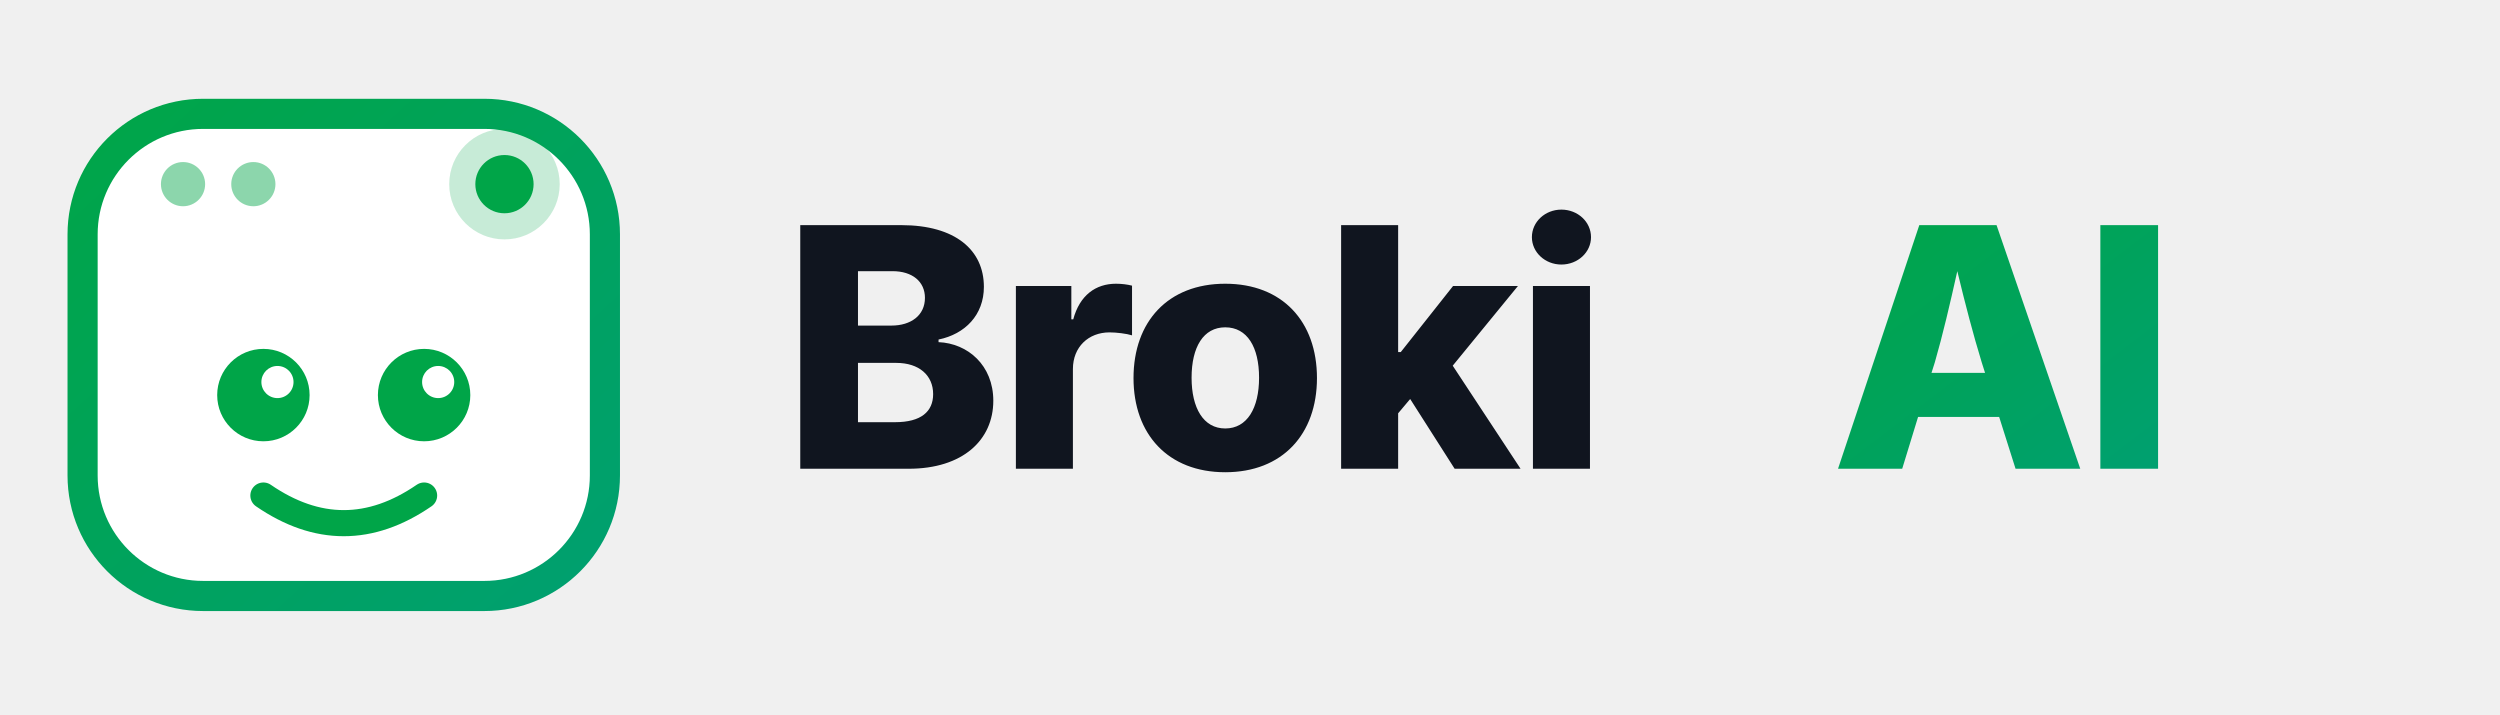
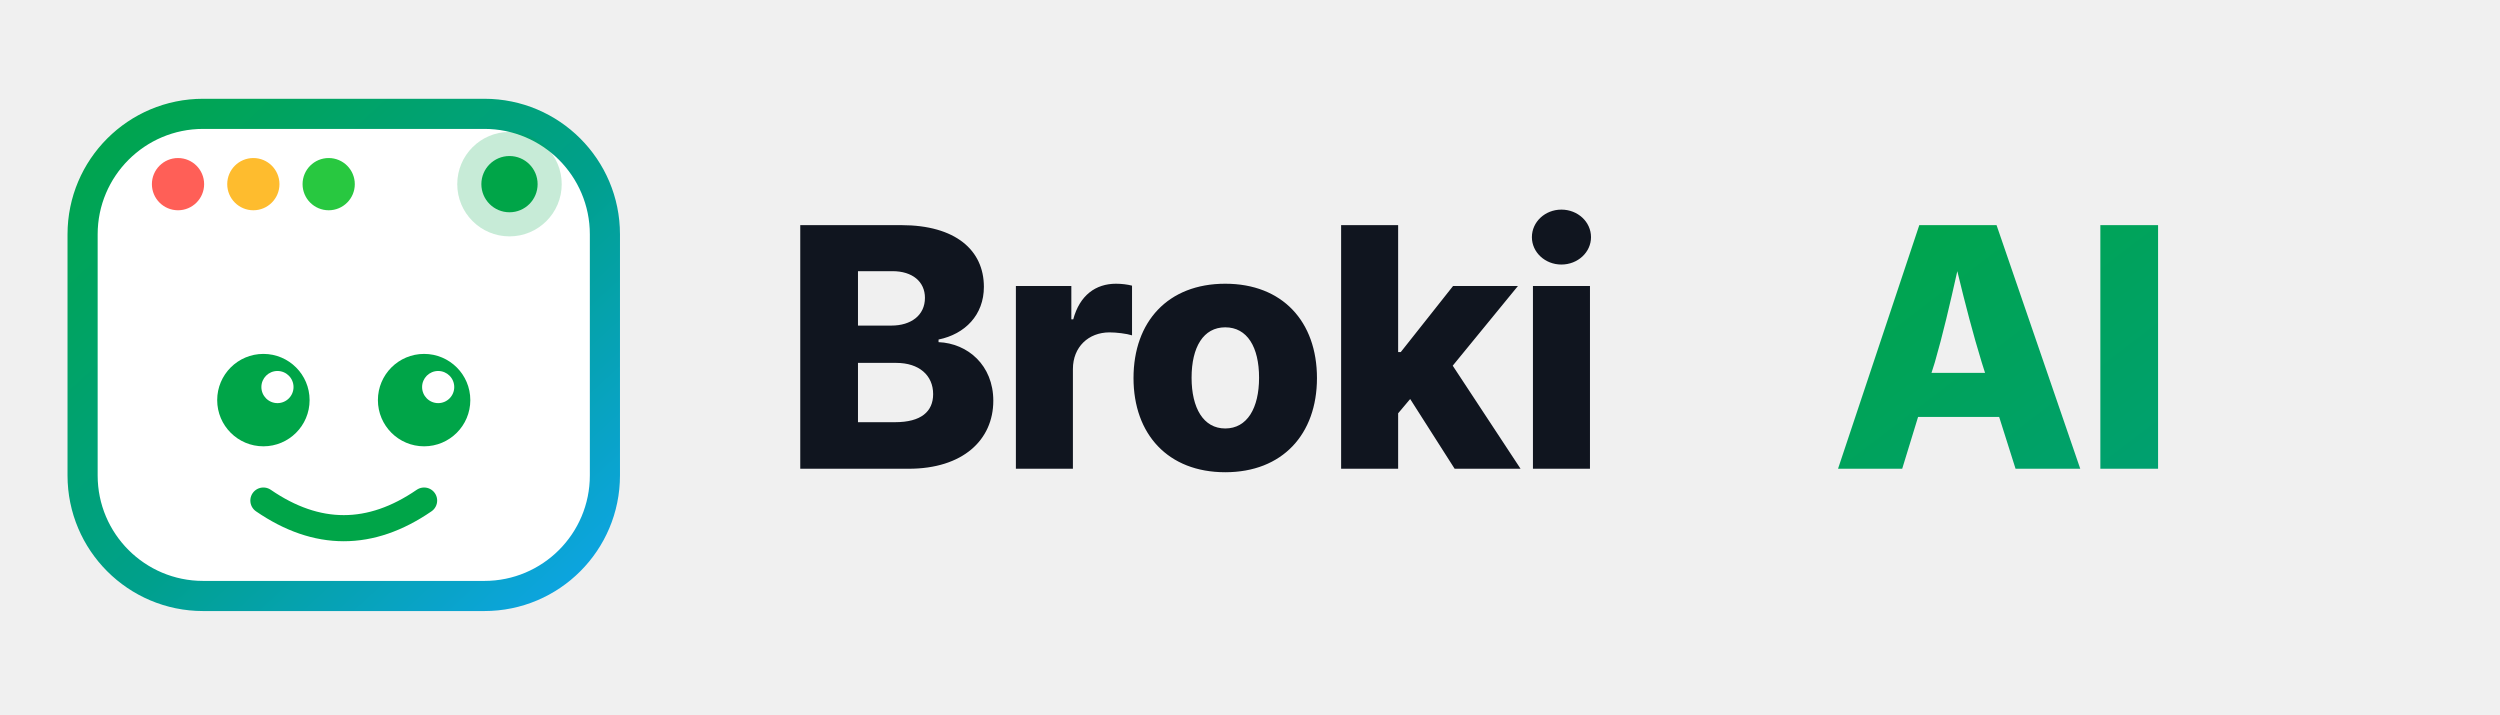
<svg xmlns="http://www.w3.org/2000/svg" viewBox="0 0 224 64" width="224" height="64">
  <defs>
-     <linearGradient id="grad" x1="0%" y1="0%" x2="100%" y2="100%">
+     <linearGradient id="rahmen" x1="0%" y1="0%" x2="100%" y2="100%">
+       <stop offset="0%" stop-color="#00a548" />
+       <stop offset="55%" stop-color="#00a08c" />
+       <stop offset="100%" stop-color="#0ea5e9" />
+     </linearGradient>
+     <linearGradient id="gruen" x1="0%" y1="0%" x2="100%" y2="100%">
      <stop offset="0%" stop-color="#00a548" />
      <stop offset="100%" stop-color="#00a070" />
    </linearGradient>
  </defs>
  <g transform="translate(2,3) scale(0.9)">
-     <rect x="6" y="8" width="52" height="48" rx="12" ry="12" fill="#ffffff" stroke="url(#grad)" stroke-width="3" />
-     <line x1="8" y1="22" x2="56" y2="22" stroke="url(#grad)" stroke-width="1.8" opacity="0.5" />
-     <circle cx="16" cy="15" r="2.2" fill="#00a548" opacity="0.45" />
-     <circle cx="23" cy="15" r="2.2" fill="#00a548" opacity="0.45" />
-     <circle cx="48" cy="15" r="5.5" fill="#00a548" opacity="0.22" />
-     <circle cx="48" cy="15" r="2.9" fill="#00a548" />
-     <circle cx="24" cy="36" r="4.6" fill="#00a548" />
-     <circle cx="40" cy="36" r="4.6" fill="#00a548" />
-     <circle cx="25.4" cy="34.7" r="1.6" fill="#ffffff" />
-     <circle cx="41.4" cy="34.7" r="1.6" fill="#ffffff" />
-     <path d="M 24 46 Q 32 51.5 40 46" stroke="#00a548" stroke-width="2.6" fill="none" stroke-linecap="round" />
+     <rect x="6" y="8" width="52" height="48" rx="12" ry="12" fill="#ffffff" stroke="url(#rahmen)" stroke-width="3" />
+     <line x1="8" y1="22" x2="56" y2="22" stroke="url(#rahmen)" stroke-width="1.8" opacity="0.5" />
+     <circle cx="15.5" cy="15" r="2.6" fill="#ff5f57" />
+     <circle cx="23" cy="15" r="2.6" fill="#febc2e" />
+     <circle cx="30.5" cy="15" r="2.6" fill="#28c840" />
+     <circle cx="48.5" cy="15" r="5.2" fill="#00a548" opacity="0.22" />
+     <circle cx="48.5" cy="15" r="2.8" fill="#00a548" />
+     <circle cx="24" cy="36.5" r="4.6" fill="#00a548" />
+     <circle cx="40" cy="36.5" r="4.6" fill="#00a548" />
+     <circle cx="25.4" cy="35.2" r="1.6" fill="#ffffff" />
+     <circle cx="41.4" cy="35.2" r="1.6" fill="#ffffff" />
+     <path d="M 24 46.5 Q 32 52 40 46.5" stroke="#00a548" stroke-width="2.6" fill="none" stroke-linecap="round" />
  </g>
  <text x="70" y="42" font-family="system-ui, -apple-system, 'Segoe UI', sans-serif" font-size="30" font-weight="800" fill="#10151f" letter-spacing="-0.02em">Broki</text>
-   <text x="164" y="42" font-family="system-ui, -apple-system, 'Segoe UI', sans-serif" font-size="30" font-weight="800" fill="url(#grad)" letter-spacing="-0.02em">AI</text>
+   <text x="164" y="42" font-family="system-ui, -apple-system, 'Segoe UI', sans-serif" font-size="30" font-weight="800" fill="url(#gruen)" letter-spacing="-0.02em">AI</text>
</svg>
